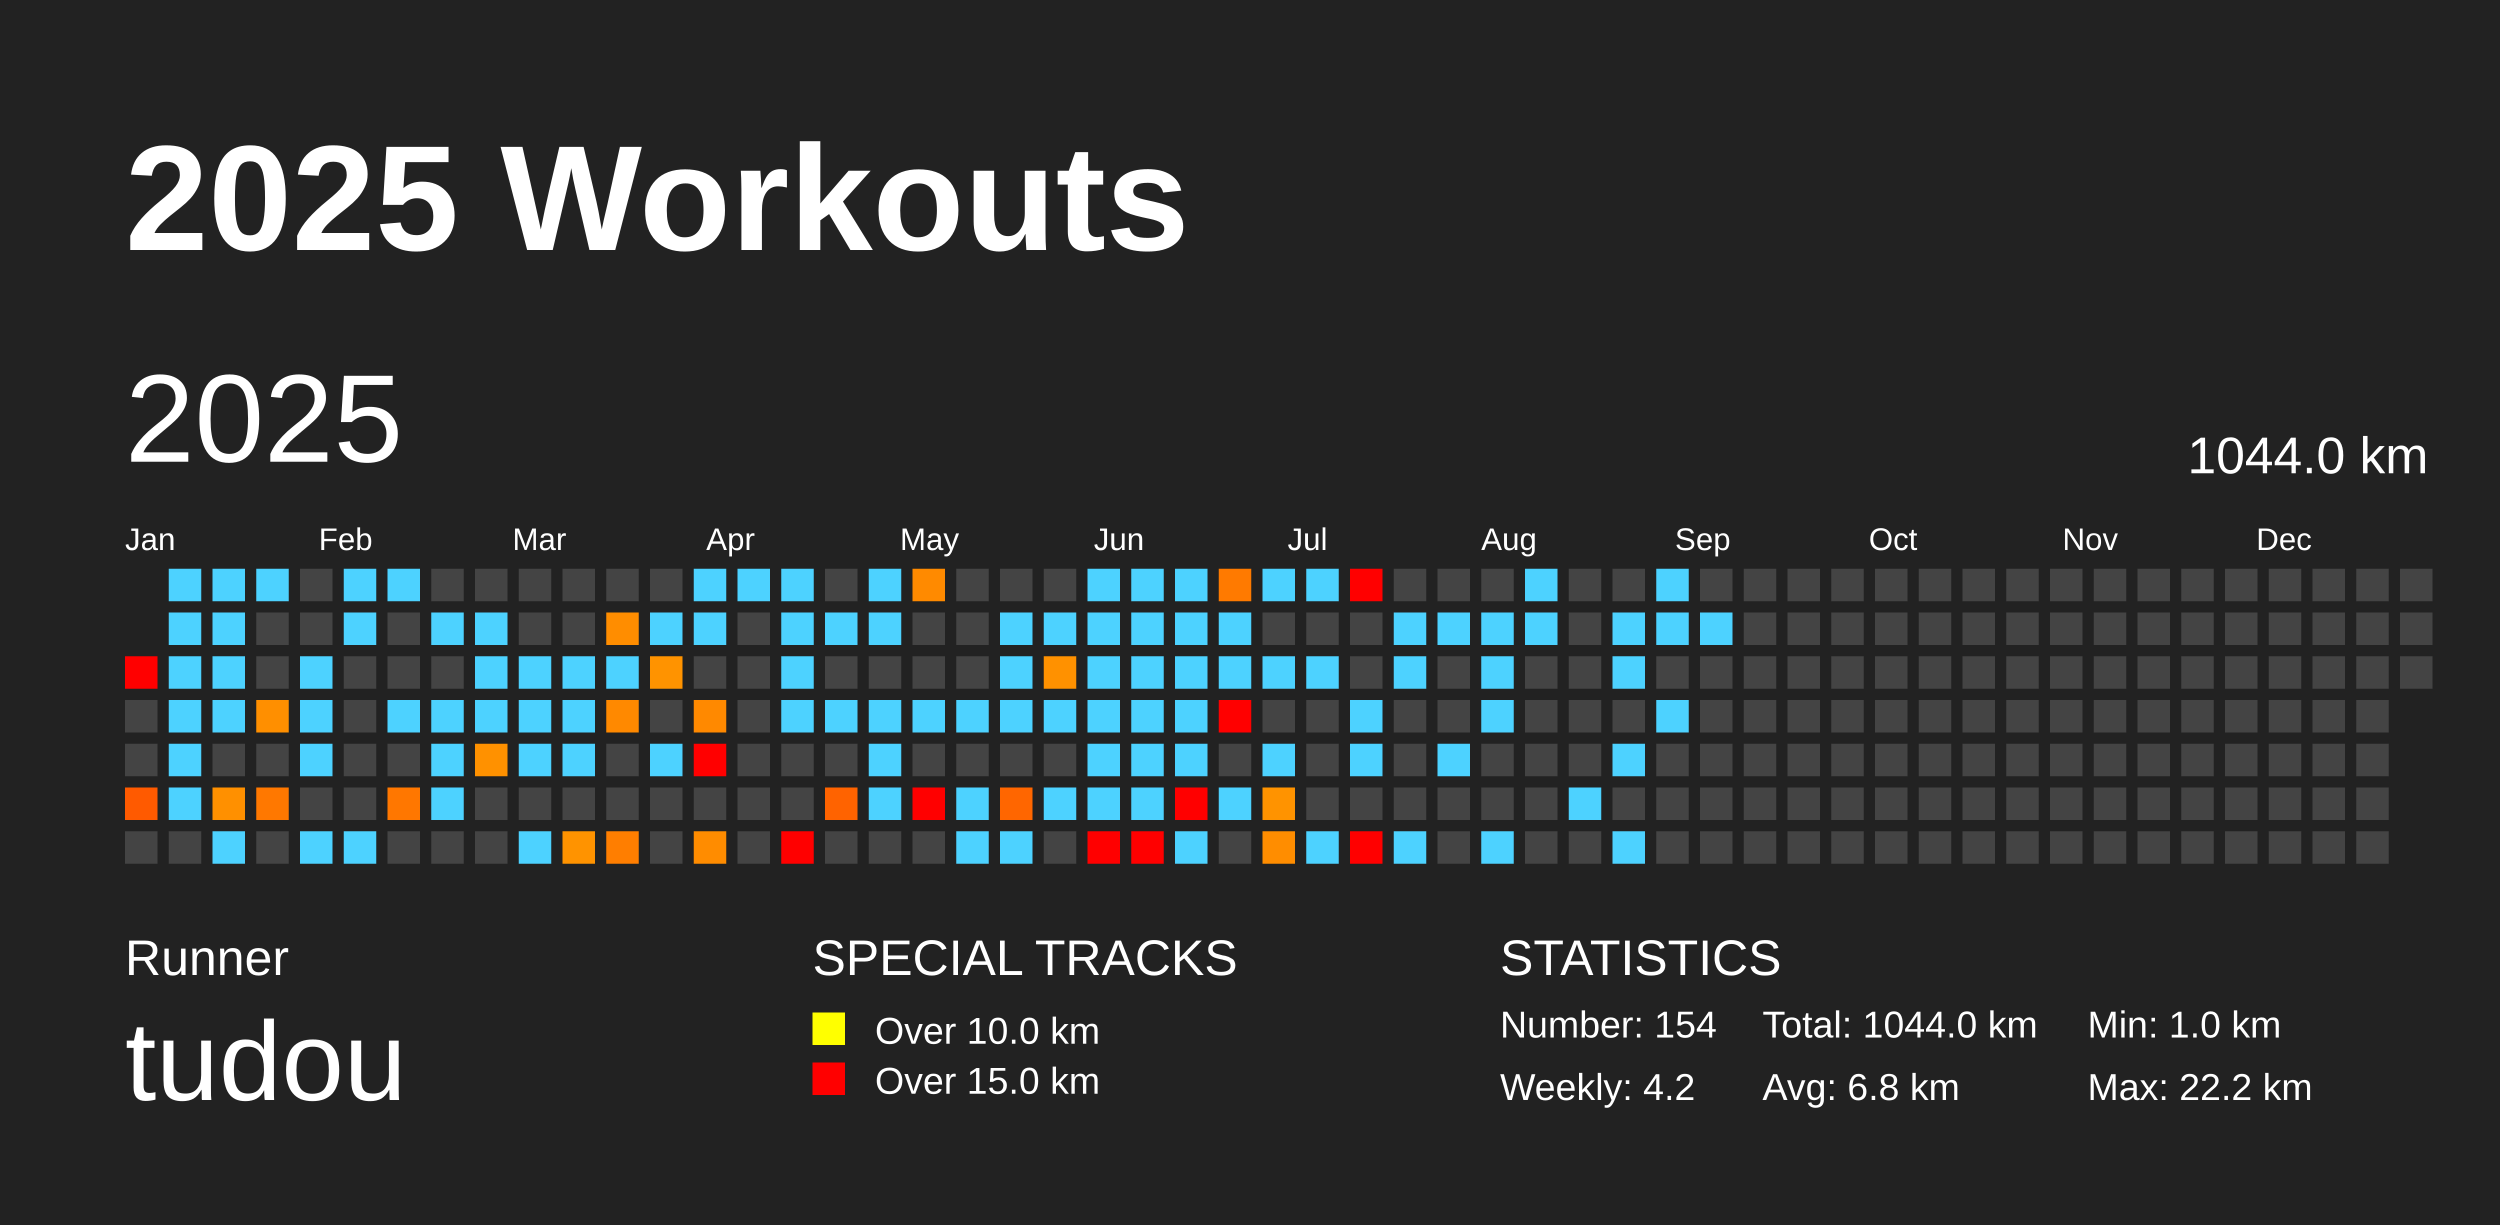
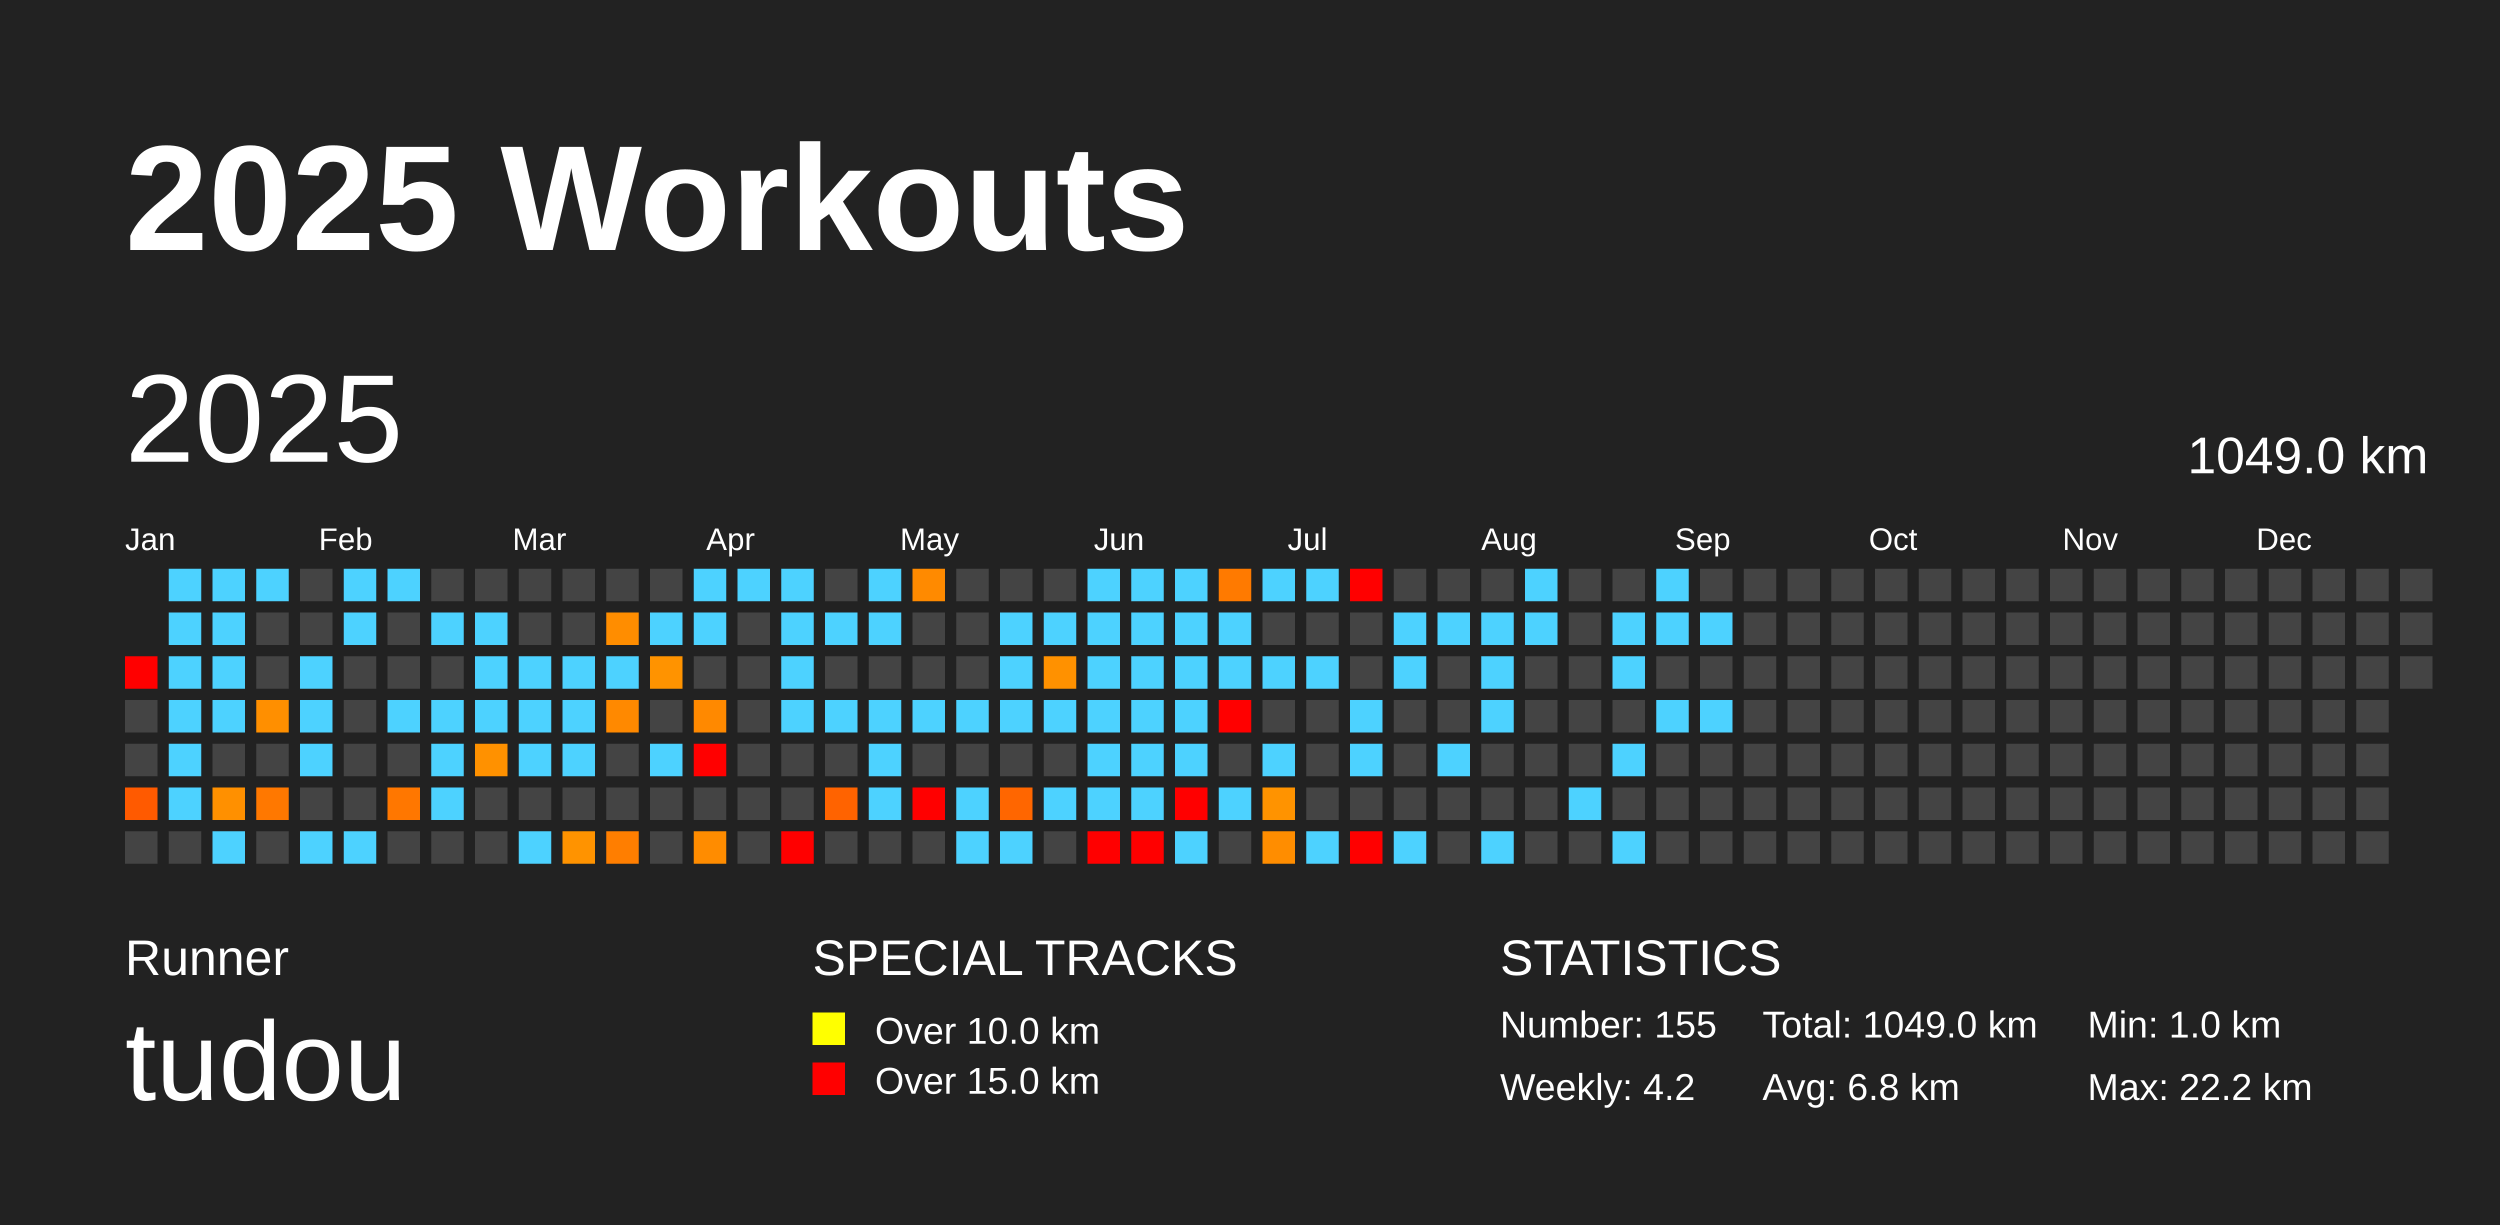
<svg xmlns="http://www.w3.org/2000/svg" baseProfile="full" height="98mm" version="1.1" viewBox="0,0,200,98" width="200mm">
  <defs />
  <rect fill="#222222" height="98" width="200" x="0" y="0" />
  <text fill="#FFFFFF" style="font-size:12px; font-family:Arial; font-weight:bold;" x="10" y="20">2025 Workouts</text>
  <text fill="#FFFFFF" style="font-size:4px; font-family:Arial" x="10" y="78">Runner</text>
  <text fill="#FFFFFF" style="font-size:9px; font-family:Arial" x="10" y="88">tudou</text>
  <text fill="#FFFFFF" style="font-size:4px; font-family:Arial" x="65" y="78">SPECIAL TRACKS</text>
  <rect fill="yellow" height="2.6" width="2.6" x="65" y="81" />
  <text fill="#FFFFFF" style="font-size:3px; font-family:Arial" x="70" y="83.5">Over 10.0 km</text>
  <rect fill="red" height="2.6" width="2.6" x="65" y="85" />
  <text fill="#FFFFFF" style="font-size:3px; font-family:Arial" x="70" y="87.5">Over 15.0 km</text>
  <text fill="#FFFFFF" style="font-size:4px; font-family:Arial" x="120" y="78">STATISTICS</text>
-   <text fill="#FFFFFF" style="font-size:3px; font-family:Arial" x="120" y="83">Number: 154</text>
+   <text fill="#FFFFFF" style="font-size:3px; font-family:Arial" x="120" y="83">Number: 155</text>
  <text fill="#FFFFFF" style="font-size:3px; font-family:Arial" x="120" y="88">Weekly: 4.2</text>
-   <text fill="#FFFFFF" style="font-size:3px; font-family:Arial" x="141" y="83">Total: 1044.0 km</text>
+   <text fill="#FFFFFF" style="font-size:3px; font-family:Arial" x="141" y="83">Total: 1049.0 km</text>
  <text fill="#FFFFFF" style="font-size:3px; font-family:Arial" x="141" y="88">Avg: 6.8 km</text>
  <text fill="#FFFFFF" style="font-size:3px; font-family:Arial" x="167" y="83">Min: 1.0 km</text>
  <text fill="#FFFFFF" style="font-size:3px; font-family:Arial" x="167" y="88">Max: 22.2 km</text>
  <text dominant-baseline="hanging" fill="#FFFFFF" style="font-size:10.0px; font-family:Arial;" x="10" y="30">2025</text>
-   <text dominant-baseline="hanging" fill="#FFFFFF" style="font-size:4.125px; font-family:Arial;" x="175" y="35">1044.0 km</text>
+   <text dominant-baseline="hanging" fill="#FFFFFF" style="font-size:4.125px; font-family:Arial;" x="175" y="35">1049.0 km</text>
  <text fill="#FFFFFF" style="font-size:2.5px; font-family:Arial" x="10.0" y="44">Jan</text>
  <text fill="#FFFFFF" style="font-size:2.5px; font-family:Arial" x="25.5" y="44">Feb</text>
  <text fill="#FFFFFF" style="font-size:2.5px; font-family:Arial" x="41.0" y="44">Mar</text>
  <text fill="#FFFFFF" style="font-size:2.5px; font-family:Arial" x="56.5" y="44">Apr</text>
  <text fill="#FFFFFF" style="font-size:2.5px; font-family:Arial" x="72.0" y="44">May</text>
  <text fill="#FFFFFF" style="font-size:2.5px; font-family:Arial" x="87.5" y="44">Jun</text>
  <text fill="#FFFFFF" style="font-size:2.5px; font-family:Arial" x="103.0" y="44">Jul</text>
  <text fill="#FFFFFF" style="font-size:2.5px; font-family:Arial" x="118.5" y="44">Aug</text>
  <text fill="#FFFFFF" style="font-size:2.5px; font-family:Arial" x="134.0" y="44">Sep</text>
  <text fill="#FFFFFF" style="font-size:2.5px; font-family:Arial" x="149.5" y="44">Oct</text>
  <text fill="#FFFFFF" style="font-size:2.5px; font-family:Arial" x="165.0" y="44">Nov</text>
  <text fill="#FFFFFF" style="font-size:2.5px; font-family:Arial" x="180.5" y="44">Dec</text>
  <rect fill="red" height="2.6" width="2.6" x="10.0" y="52.5" />
  <rect fill="#444444" height="2.6" width="2.6" x="10.0" y="56.0" />
  <rect fill="#444444" height="2.6" width="2.6" x="10.0" y="59.5" />
  <rect fill="#ff5a00" height="2.6" width="2.6" x="10.0" y="63.0" />
  <rect fill="#444444" height="2.6" width="2.6" x="10.0" y="66.5" />
  <rect fill="#4dd2ff" height="2.6" width="2.6" x="13.5" y="45.5" />
  <rect fill="#4dd2ff" height="2.6" width="2.6" x="13.5" y="49.0" />
  <rect fill="#4dd2ff" height="2.6" width="2.6" x="13.5" y="52.5" />
  <rect fill="#4dd2ff" height="2.6" width="2.6" x="13.5" y="56.0" />
  <rect fill="#4dd2ff" height="2.6" width="2.6" x="13.5" y="59.5" />
  <rect fill="#4dd2ff" height="2.6" width="2.6" x="13.5" y="63.0" />
  <rect fill="#444444" height="2.6" width="2.6" x="13.5" y="66.5" />
  <rect fill="#4dd2ff" height="2.6" width="2.6" x="17.0" y="45.5" />
  <rect fill="#4dd2ff" height="2.6" width="2.6" x="17.0" y="49.0" />
  <rect fill="#4dd2ff" height="2.6" width="2.6" x="17.0" y="52.5" />
  <rect fill="#4dd2ff" height="2.6" width="2.6" x="17.0" y="56.0" />
  <rect fill="#444444" height="2.6" width="2.6" x="17.0" y="59.5" />
  <rect fill="#ff9000" height="2.6" width="2.6" x="17.0" y="63.0" />
  <rect fill="#4dd2ff" height="2.6" width="2.6" x="17.0" y="66.5" />
  <rect fill="#4dd2ff" height="2.6" width="2.6" x="20.5" y="45.5" />
  <rect fill="#444444" height="2.6" width="2.6" x="20.5" y="49.0" />
  <rect fill="#444444" height="2.6" width="2.6" x="20.5" y="52.5" />
  <rect fill="#ff8f00" height="2.6" width="2.6" x="20.5" y="56.0" />
  <rect fill="#444444" height="2.6" width="2.6" x="20.5" y="59.5" />
  <rect fill="#ff7800" height="2.6" width="2.6" x="20.5" y="63.0" />
  <rect fill="#444444" height="2.6" width="2.6" x="20.5" y="66.5" />
  <rect fill="#444444" height="2.6" width="2.6" x="24.0" y="45.5" />
  <rect fill="#444444" height="2.6" width="2.6" x="24.0" y="49.0" />
  <rect fill="#4dd2ff" height="2.6" width="2.6" x="24.0" y="52.5" />
  <rect fill="#4dd2ff" height="2.6" width="2.6" x="24.0" y="56.0" />
  <rect fill="#4dd2ff" height="2.6" width="2.6" x="24.0" y="59.5" />
  <rect fill="#444444" height="2.6" width="2.6" x="24.0" y="63.0" />
  <rect fill="#4dd2ff" height="2.6" width="2.6" x="24.0" y="66.5" />
  <rect fill="#4dd2ff" height="2.6" width="2.6" x="27.5" y="45.5" />
  <rect fill="#4dd2ff" height="2.6" width="2.6" x="27.5" y="49.0" />
  <rect fill="#444444" height="2.6" width="2.6" x="27.5" y="52.5" />
  <rect fill="#444444" height="2.6" width="2.6" x="27.5" y="56.0" />
  <rect fill="#444444" height="2.6" width="2.6" x="27.5" y="59.5" />
  <rect fill="#444444" height="2.6" width="2.6" x="27.5" y="63.0" />
  <rect fill="#4dd2ff" height="2.6" width="2.6" x="27.5" y="66.5" />
  <rect fill="#4dd2ff" height="2.6" width="2.6" x="31.0" y="45.5" />
  <rect fill="#444444" height="2.6" width="2.6" x="31.0" y="49.0" />
  <rect fill="#444444" height="2.6" width="2.6" x="31.0" y="52.5" />
  <rect fill="#4dd2ff" height="2.6" width="2.6" x="31.0" y="56.0" />
  <rect fill="#444444" height="2.6" width="2.6" x="31.0" y="59.5" />
  <rect fill="#ff7700" height="2.6" width="2.6" x="31.0" y="63.0" />
  <rect fill="#444444" height="2.6" width="2.6" x="31.0" y="66.5" />
  <rect fill="#444444" height="2.6" width="2.6" x="34.5" y="45.5" />
  <rect fill="#4dd2ff" height="2.6" width="2.6" x="34.5" y="49.0" />
  <rect fill="#444444" height="2.6" width="2.6" x="34.5" y="52.5" />
  <rect fill="#4dd2ff" height="2.6" width="2.6" x="34.5" y="56.0" />
  <rect fill="#4dd2ff" height="2.6" width="2.6" x="34.5" y="59.5" />
  <rect fill="#4dd2ff" height="2.6" width="2.6" x="34.5" y="63.0" />
  <rect fill="#444444" height="2.6" width="2.6" x="34.5" y="66.5" />
  <rect fill="#444444" height="2.6" width="2.6" x="38.0" y="45.5" />
  <rect fill="#4dd2ff" height="2.6" width="2.6" x="38.0" y="49.0" />
  <rect fill="#4dd2ff" height="2.6" width="2.6" x="38.0" y="52.5" />
  <rect fill="#4dd2ff" height="2.6" width="2.6" x="38.0" y="56.0" />
  <rect fill="#ff9100" height="2.6" width="2.6" x="38.0" y="59.5" />
  <rect fill="#444444" height="2.6" width="2.6" x="38.0" y="63.0" />
  <rect fill="#444444" height="2.6" width="2.6" x="38.0" y="66.5" />
  <rect fill="#444444" height="2.6" width="2.6" x="41.5" y="45.5" />
  <rect fill="#444444" height="2.6" width="2.6" x="41.5" y="49.0" />
  <rect fill="#4dd2ff" height="2.6" width="2.6" x="41.5" y="52.5" />
  <rect fill="#4dd2ff" height="2.6" width="2.6" x="41.5" y="56.0" />
  <rect fill="#4dd2ff" height="2.6" width="2.6" x="41.5" y="59.5" />
  <rect fill="#444444" height="2.6" width="2.6" x="41.5" y="63.0" />
  <rect fill="#4dd2ff" height="2.6" width="2.6" x="41.5" y="66.5" />
  <rect fill="#444444" height="2.6" width="2.6" x="45.0" y="45.5" />
  <rect fill="#444444" height="2.6" width="2.6" x="45.0" y="49.0" />
  <rect fill="#4dd2ff" height="2.6" width="2.6" x="45.0" y="52.5" />
  <rect fill="#4dd2ff" height="2.6" width="2.6" x="45.0" y="56.0" />
  <rect fill="#4dd2ff" height="2.6" width="2.6" x="45.0" y="59.5" />
  <rect fill="#444444" height="2.6" width="2.6" x="45.0" y="63.0" />
  <rect fill="#ff9300" height="2.6" width="2.6" x="45.0" y="66.5" />
  <rect fill="#444444" height="2.6" width="2.6" x="48.5" y="45.5" />
  <rect fill="#ff8d00" height="2.6" width="2.6" x="48.5" y="49.0" />
  <rect fill="#4dd2ff" height="2.6" width="2.6" x="48.5" y="52.5" />
  <rect fill="#ff8900" height="2.6" width="2.6" x="48.5" y="56.0" />
  <rect fill="#444444" height="2.6" width="2.6" x="48.5" y="59.5" />
  <rect fill="#444444" height="2.6" width="2.6" x="48.5" y="63.0" />
  <rect fill="#ff7e00" height="2.6" width="2.6" x="48.5" y="66.5" />
  <rect fill="#444444" height="2.6" width="2.6" x="52.0" y="45.5" />
  <rect fill="#4dd2ff" height="2.6" width="2.6" x="52.0" y="49.0" />
  <rect fill="#ff9300" height="2.6" width="2.6" x="52.0" y="52.5" />
  <rect fill="#444444" height="2.6" width="2.6" x="52.0" y="56.0" />
  <rect fill="#4dd2ff" height="2.6" width="2.6" x="52.0" y="59.5" />
  <rect fill="#444444" height="2.6" width="2.6" x="52.0" y="63.0" />
  <rect fill="#444444" height="2.6" width="2.6" x="52.0" y="66.5" />
  <rect fill="#4dd2ff" height="2.6" width="2.6" x="55.5" y="45.5" />
  <rect fill="#4dd2ff" height="2.6" width="2.6" x="55.5" y="49.0" />
  <rect fill="#444444" height="2.6" width="2.6" x="55.5" y="52.5" />
  <rect fill="#ff8900" height="2.6" width="2.6" x="55.5" y="56.0" />
  <rect fill="red" height="2.6" width="2.6" x="55.5" y="59.5" />
  <rect fill="#444444" height="2.6" width="2.6" x="55.5" y="63.0" />
  <rect fill="#ff8c00" height="2.6" width="2.6" x="55.5" y="66.5" />
  <rect fill="#4dd2ff" height="2.6" width="2.6" x="59.0" y="45.5" />
  <rect fill="#444444" height="2.6" width="2.6" x="59.0" y="49.0" />
  <rect fill="#444444" height="2.6" width="2.6" x="59.0" y="52.5" />
  <rect fill="#444444" height="2.6" width="2.6" x="59.0" y="56.0" />
  <rect fill="#444444" height="2.6" width="2.6" x="59.0" y="59.5" />
  <rect fill="#444444" height="2.6" width="2.6" x="59.0" y="63.0" />
  <rect fill="#444444" height="2.6" width="2.6" x="59.0" y="66.5" />
  <rect fill="#4dd2ff" height="2.6" width="2.6" x="62.5" y="45.5" />
  <rect fill="#4dd2ff" height="2.6" width="2.6" x="62.5" y="49.0" />
  <rect fill="#4dd2ff" height="2.6" width="2.6" x="62.5" y="52.5" />
  <rect fill="#4dd2ff" height="2.6" width="2.6" x="62.5" y="56.0" />
  <rect fill="#444444" height="2.6" width="2.6" x="62.5" y="59.5" />
  <rect fill="#444444" height="2.6" width="2.6" x="62.5" y="63.0" />
  <rect fill="red" height="2.6" width="2.6" x="62.5" y="66.5" />
  <rect fill="#444444" height="2.6" width="2.6" x="66.0" y="45.5" />
  <rect fill="#4dd2ff" height="2.6" width="2.6" x="66.0" y="49.0" />
  <rect fill="#444444" height="2.6" width="2.6" x="66.0" y="52.5" />
  <rect fill="#4dd2ff" height="2.6" width="2.6" x="66.0" y="56.0" />
  <rect fill="#444444" height="2.6" width="2.6" x="66.0" y="59.5" />
  <rect fill="#ff6300" height="2.6" width="2.6" x="66.0" y="63.0" />
  <rect fill="#444444" height="2.6" width="2.6" x="66.0" y="66.5" />
  <rect fill="#4dd2ff" height="2.6" width="2.6" x="69.5" y="45.5" />
  <rect fill="#4dd2ff" height="2.6" width="2.6" x="69.5" y="49.0" />
  <rect fill="#444444" height="2.6" width="2.6" x="69.5" y="52.5" />
  <rect fill="#4dd2ff" height="2.6" width="2.6" x="69.5" y="56.0" />
  <rect fill="#4dd2ff" height="2.6" width="2.6" x="69.5" y="59.5" />
  <rect fill="#4dd2ff" height="2.6" width="2.6" x="69.5" y="63.0" />
  <rect fill="#444444" height="2.6" width="2.6" x="69.5" y="66.5" />
  <rect fill="#ff8a00" height="2.6" width="2.6" x="73.0" y="45.5" />
  <rect fill="#444444" height="2.6" width="2.6" x="73.0" y="49.0" />
  <rect fill="#444444" height="2.6" width="2.6" x="73.0" y="52.5" />
  <rect fill="#4dd2ff" height="2.6" width="2.6" x="73.0" y="56.0" />
  <rect fill="#444444" height="2.6" width="2.6" x="73.0" y="59.5" />
  <rect fill="red" height="2.6" width="2.6" x="73.0" y="63.0" />
  <rect fill="#444444" height="2.6" width="2.6" x="73.0" y="66.5" />
  <rect fill="#444444" height="2.6" width="2.6" x="76.5" y="45.5" />
  <rect fill="#444444" height="2.6" width="2.6" x="76.5" y="49.0" />
  <rect fill="#444444" height="2.6" width="2.6" x="76.5" y="52.5" />
  <rect fill="#4dd2ff" height="2.6" width="2.6" x="76.5" y="56.0" />
  <rect fill="#444444" height="2.6" width="2.6" x="76.5" y="59.5" />
  <rect fill="#4dd2ff" height="2.6" width="2.6" x="76.5" y="63.0" />
  <rect fill="#4dd2ff" height="2.6" width="2.6" x="76.5" y="66.5" />
  <rect fill="#444444" height="2.6" width="2.6" x="80.0" y="45.5" />
  <rect fill="#4dd2ff" height="2.6" width="2.6" x="80.0" y="49.0" />
  <rect fill="#4dd2ff" height="2.6" width="2.6" x="80.0" y="52.5" />
  <rect fill="#4dd2ff" height="2.6" width="2.6" x="80.0" y="56.0" />
  <rect fill="#444444" height="2.6" width="2.6" x="80.0" y="59.5" />
  <rect fill="#ff6600" height="2.6" width="2.6" x="80.0" y="63.0" />
  <rect fill="#4dd2ff" height="2.6" width="2.6" x="80.0" y="66.5" />
  <rect fill="#444444" height="2.6" width="2.6" x="83.5" y="45.5" />
  <rect fill="#4dd2ff" height="2.6" width="2.6" x="83.5" y="49.0" />
  <rect fill="#ff9100" height="2.6" width="2.6" x="83.5" y="52.5" />
  <rect fill="#4dd2ff" height="2.6" width="2.6" x="83.5" y="56.0" />
  <rect fill="#444444" height="2.6" width="2.6" x="83.5" y="59.5" />
  <rect fill="#4dd2ff" height="2.6" width="2.6" x="83.5" y="63.0" />
  <rect fill="#444444" height="2.6" width="2.6" x="83.5" y="66.5" />
  <rect fill="#4dd2ff" height="2.6" width="2.6" x="87.0" y="45.5" />
  <rect fill="#4dd2ff" height="2.6" width="2.6" x="87.0" y="49.0" />
  <rect fill="#4dd2ff" height="2.6" width="2.6" x="87.0" y="52.5" />
  <rect fill="#4dd2ff" height="2.6" width="2.6" x="87.0" y="56.0" />
  <rect fill="#4dd2ff" height="2.6" width="2.6" x="87.0" y="59.5" />
  <rect fill="#4dd2ff" height="2.6" width="2.6" x="87.0" y="63.0" />
  <rect fill="red" height="2.6" width="2.6" x="87.0" y="66.5" />
  <rect fill="#4dd2ff" height="2.6" width="2.6" x="90.5" y="45.5" />
  <rect fill="#4dd2ff" height="2.6" width="2.6" x="90.5" y="49.0" />
  <rect fill="#4dd2ff" height="2.6" width="2.6" x="90.5" y="52.5" />
  <rect fill="#4dd2ff" height="2.6" width="2.6" x="90.5" y="56.0" />
  <rect fill="#4dd2ff" height="2.6" width="2.6" x="90.5" y="59.5" />
  <rect fill="#4dd2ff" height="2.6" width="2.6" x="90.5" y="63.0" />
  <rect fill="red" height="2.6" width="2.6" x="90.5" y="66.5" />
  <rect fill="#4dd2ff" height="2.6" width="2.6" x="94.0" y="45.5" />
  <rect fill="#4dd2ff" height="2.6" width="2.6" x="94.0" y="49.0" />
  <rect fill="#4dd2ff" height="2.6" width="2.6" x="94.0" y="52.5" />
  <rect fill="#4dd2ff" height="2.6" width="2.6" x="94.0" y="56.0" />
  <rect fill="#4dd2ff" height="2.6" width="2.6" x="94.0" y="59.5" />
  <rect fill="red" height="2.6" width="2.6" x="94.0" y="63.0" />
  <rect fill="#4dd2ff" height="2.6" width="2.6" x="94.0" y="66.5" />
  <rect fill="#ff7a00" height="2.6" width="2.6" x="97.5" y="45.5" />
  <rect fill="#4dd2ff" height="2.6" width="2.6" x="97.5" y="49.0" />
  <rect fill="#4dd2ff" height="2.6" width="2.6" x="97.5" y="52.5" />
  <rect fill="red" height="2.6" width="2.6" x="97.5" y="56.0" />
  <rect fill="#444444" height="2.6" width="2.6" x="97.5" y="59.5" />
  <rect fill="#4dd2ff" height="2.6" width="2.6" x="97.5" y="63.0" />
  <rect fill="#444444" height="2.6" width="2.6" x="97.5" y="66.5" />
  <rect fill="#4dd2ff" height="2.6" width="2.6" x="101.0" y="45.5" />
  <rect fill="#444444" height="2.6" width="2.6" x="101.0" y="49.0" />
  <rect fill="#4dd2ff" height="2.6" width="2.6" x="101.0" y="52.5" />
  <rect fill="#444444" height="2.6" width="2.6" x="101.0" y="56.0" />
  <rect fill="#4dd2ff" height="2.6" width="2.6" x="101.0" y="59.5" />
  <rect fill="#ff9300" height="2.6" width="2.6" x="101.0" y="63.0" />
  <rect fill="#ff8d00" height="2.6" width="2.6" x="101.0" y="66.5" />
  <rect fill="#4dd2ff" height="2.6" width="2.6" x="104.5" y="45.5" />
  <rect fill="#444444" height="2.6" width="2.6" x="104.5" y="49.0" />
  <rect fill="#4dd2ff" height="2.6" width="2.6" x="104.5" y="52.5" />
  <rect fill="#444444" height="2.6" width="2.6" x="104.5" y="56.0" />
  <rect fill="#444444" height="2.6" width="2.6" x="104.5" y="59.5" />
  <rect fill="#444444" height="2.6" width="2.6" x="104.5" y="63.0" />
  <rect fill="#4dd2ff" height="2.6" width="2.6" x="104.5" y="66.5" />
  <rect fill="red" height="2.6" width="2.6" x="108.0" y="45.5" />
  <rect fill="#444444" height="2.6" width="2.6" x="108.0" y="49.0" />
  <rect fill="#444444" height="2.6" width="2.6" x="108.0" y="52.5" />
  <rect fill="#4dd2ff" height="2.6" width="2.6" x="108.0" y="56.0" />
  <rect fill="#4dd2ff" height="2.6" width="2.6" x="108.0" y="59.5" />
  <rect fill="#444444" height="2.6" width="2.6" x="108.0" y="63.0" />
  <rect fill="red" height="2.6" width="2.6" x="108.0" y="66.5" />
  <rect fill="#444444" height="2.6" width="2.6" x="111.5" y="45.5" />
  <rect fill="#4dd2ff" height="2.6" width="2.6" x="111.5" y="49.0" />
  <rect fill="#4dd2ff" height="2.6" width="2.6" x="111.5" y="52.5" />
  <rect fill="#444444" height="2.6" width="2.6" x="111.5" y="56.0" />
  <rect fill="#444444" height="2.6" width="2.6" x="111.5" y="59.5" />
  <rect fill="#444444" height="2.6" width="2.6" x="111.5" y="63.0" />
  <rect fill="#4dd2ff" height="2.6" width="2.6" x="111.5" y="66.5" />
  <rect fill="#444444" height="2.6" width="2.6" x="115.0" y="45.5" />
  <rect fill="#4dd2ff" height="2.6" width="2.6" x="115.0" y="49.0" />
  <rect fill="#444444" height="2.6" width="2.6" x="115.0" y="52.5" />
  <rect fill="#444444" height="2.6" width="2.6" x="115.0" y="56.0" />
  <rect fill="#4dd2ff" height="2.6" width="2.6" x="115.0" y="59.5" />
  <rect fill="#444444" height="2.6" width="2.6" x="115.0" y="63.0" />
  <rect fill="#444444" height="2.6" width="2.6" x="115.0" y="66.5" />
  <rect fill="#444444" height="2.6" width="2.6" x="118.5" y="45.5" />
  <rect fill="#4dd2ff" height="2.6" width="2.6" x="118.5" y="49.0" />
  <rect fill="#4dd2ff" height="2.6" width="2.6" x="118.5" y="52.5" />
  <rect fill="#4dd2ff" height="2.6" width="2.6" x="118.5" y="56.0" />
  <rect fill="#444444" height="2.6" width="2.6" x="118.5" y="59.5" />
  <rect fill="#444444" height="2.6" width="2.6" x="118.5" y="63.0" />
  <rect fill="#4dd2ff" height="2.6" width="2.6" x="118.5" y="66.5" />
  <rect fill="#4dd2ff" height="2.6" width="2.6" x="122.0" y="45.5" />
  <rect fill="#4dd2ff" height="2.6" width="2.6" x="122.0" y="49.0" />
  <rect fill="#444444" height="2.6" width="2.6" x="122.0" y="52.5" />
  <rect fill="#444444" height="2.6" width="2.6" x="122.0" y="56.0" />
  <rect fill="#444444" height="2.6" width="2.6" x="122.0" y="59.5" />
  <rect fill="#444444" height="2.6" width="2.6" x="122.0" y="63.0" />
  <rect fill="#444444" height="2.6" width="2.6" x="122.0" y="66.5" />
  <rect fill="#444444" height="2.6" width="2.6" x="125.5" y="45.5" />
  <rect fill="#444444" height="2.6" width="2.6" x="125.5" y="49.0" />
  <rect fill="#444444" height="2.6" width="2.6" x="125.5" y="52.5" />
  <rect fill="#444444" height="2.6" width="2.6" x="125.5" y="56.0" />
  <rect fill="#444444" height="2.6" width="2.6" x="125.5" y="59.5" />
  <rect fill="#4dd2ff" height="2.6" width="2.6" x="125.5" y="63.0" />
  <rect fill="#444444" height="2.6" width="2.6" x="125.5" y="66.5" />
  <rect fill="#444444" height="2.6" width="2.6" x="129.0" y="45.5" />
  <rect fill="#4dd2ff" height="2.6" width="2.6" x="129.0" y="49.0" />
  <rect fill="#4dd2ff" height="2.6" width="2.6" x="129.0" y="52.5" />
  <rect fill="#444444" height="2.6" width="2.6" x="129.0" y="56.0" />
  <rect fill="#4dd2ff" height="2.6" width="2.6" x="129.0" y="59.5" />
  <rect fill="#444444" height="2.6" width="2.6" x="129.0" y="63.0" />
  <rect fill="#4dd2ff" height="2.6" width="2.6" x="129.0" y="66.5" />
  <rect fill="#4dd2ff" height="2.6" width="2.6" x="132.5" y="45.5" />
  <rect fill="#4dd2ff" height="2.6" width="2.6" x="132.5" y="49.0" />
  <rect fill="#444444" height="2.6" width="2.6" x="132.5" y="52.5" />
  <rect fill="#4dd2ff" height="2.6" width="2.6" x="132.5" y="56.0" />
  <rect fill="#444444" height="2.6" width="2.6" x="132.5" y="59.5" />
  <rect fill="#444444" height="2.6" width="2.6" x="132.5" y="63.0" />
  <rect fill="#444444" height="2.6" width="2.6" x="132.5" y="66.5" />
  <rect fill="#444444" height="2.6" width="2.6" x="136.0" y="45.5" />
  <rect fill="#4dd2ff" height="2.6" width="2.6" x="136.0" y="49.0" />
  <rect fill="#444444" height="2.6" width="2.6" x="136.0" y="52.5" />
-   <rect fill="#444444" height="2.6" width="2.6" x="136.0" y="56.0" />
+   <rect fill="#4dd2ff" height="2.6" width="2.6" x="136.0" y="56.0" />
  <rect fill="#444444" height="2.6" width="2.6" x="136.0" y="59.5" />
  <rect fill="#444444" height="2.6" width="2.6" x="136.0" y="63.0" />
  <rect fill="#444444" height="2.6" width="2.6" x="136.0" y="66.5" />
  <rect fill="#444444" height="2.6" width="2.6" x="139.5" y="45.5" />
  <rect fill="#444444" height="2.6" width="2.6" x="139.5" y="49.0" />
  <rect fill="#444444" height="2.6" width="2.6" x="139.5" y="52.5" />
  <rect fill="#444444" height="2.6" width="2.6" x="139.5" y="56.0" />
  <rect fill="#444444" height="2.6" width="2.6" x="139.5" y="59.5" />
  <rect fill="#444444" height="2.6" width="2.6" x="139.5" y="63.0" />
  <rect fill="#444444" height="2.6" width="2.6" x="139.5" y="66.5" />
  <rect fill="#444444" height="2.6" width="2.6" x="143.0" y="45.5" />
  <rect fill="#444444" height="2.6" width="2.6" x="143.0" y="49.0" />
  <rect fill="#444444" height="2.6" width="2.6" x="143.0" y="52.5" />
  <rect fill="#444444" height="2.6" width="2.6" x="143.0" y="56.0" />
  <rect fill="#444444" height="2.6" width="2.6" x="143.0" y="59.5" />
  <rect fill="#444444" height="2.6" width="2.6" x="143.0" y="63.0" />
  <rect fill="#444444" height="2.6" width="2.6" x="143.0" y="66.5" />
  <rect fill="#444444" height="2.6" width="2.6" x="146.5" y="45.5" />
  <rect fill="#444444" height="2.6" width="2.6" x="146.5" y="49.0" />
  <rect fill="#444444" height="2.6" width="2.6" x="146.5" y="52.5" />
  <rect fill="#444444" height="2.6" width="2.6" x="146.5" y="56.0" />
  <rect fill="#444444" height="2.6" width="2.6" x="146.5" y="59.5" />
  <rect fill="#444444" height="2.6" width="2.6" x="146.5" y="63.0" />
  <rect fill="#444444" height="2.6" width="2.6" x="146.5" y="66.5" />
  <rect fill="#444444" height="2.6" width="2.6" x="150.0" y="45.5" />
  <rect fill="#444444" height="2.6" width="2.6" x="150.0" y="49.0" />
  <rect fill="#444444" height="2.6" width="2.6" x="150.0" y="52.5" />
  <rect fill="#444444" height="2.6" width="2.6" x="150.0" y="56.0" />
  <rect fill="#444444" height="2.6" width="2.6" x="150.0" y="59.5" />
  <rect fill="#444444" height="2.6" width="2.6" x="150.0" y="63.0" />
  <rect fill="#444444" height="2.6" width="2.6" x="150.0" y="66.5" />
  <rect fill="#444444" height="2.6" width="2.6" x="153.5" y="45.5" />
  <rect fill="#444444" height="2.6" width="2.6" x="153.5" y="49.0" />
  <rect fill="#444444" height="2.6" width="2.6" x="153.5" y="52.5" />
  <rect fill="#444444" height="2.6" width="2.6" x="153.5" y="56.0" />
  <rect fill="#444444" height="2.6" width="2.6" x="153.5" y="59.5" />
  <rect fill="#444444" height="2.6" width="2.6" x="153.5" y="63.0" />
  <rect fill="#444444" height="2.6" width="2.6" x="153.5" y="66.5" />
  <rect fill="#444444" height="2.6" width="2.6" x="157.0" y="45.5" />
  <rect fill="#444444" height="2.6" width="2.6" x="157.0" y="49.0" />
  <rect fill="#444444" height="2.6" width="2.6" x="157.0" y="52.5" />
  <rect fill="#444444" height="2.6" width="2.6" x="157.0" y="56.0" />
  <rect fill="#444444" height="2.6" width="2.6" x="157.0" y="59.5" />
  <rect fill="#444444" height="2.6" width="2.6" x="157.0" y="63.0" />
  <rect fill="#444444" height="2.6" width="2.6" x="157.0" y="66.5" />
  <rect fill="#444444" height="2.6" width="2.6" x="160.5" y="45.5" />
  <rect fill="#444444" height="2.6" width="2.6" x="160.5" y="49.0" />
  <rect fill="#444444" height="2.6" width="2.6" x="160.5" y="52.5" />
  <rect fill="#444444" height="2.6" width="2.6" x="160.5" y="56.0" />
  <rect fill="#444444" height="2.6" width="2.6" x="160.5" y="59.5" />
  <rect fill="#444444" height="2.6" width="2.6" x="160.5" y="63.0" />
  <rect fill="#444444" height="2.6" width="2.6" x="160.5" y="66.5" />
  <rect fill="#444444" height="2.6" width="2.6" x="164.0" y="45.5" />
  <rect fill="#444444" height="2.6" width="2.6" x="164.0" y="49.0" />
  <rect fill="#444444" height="2.6" width="2.6" x="164.0" y="52.5" />
  <rect fill="#444444" height="2.6" width="2.6" x="164.0" y="56.0" />
  <rect fill="#444444" height="2.6" width="2.6" x="164.0" y="59.5" />
  <rect fill="#444444" height="2.6" width="2.6" x="164.0" y="63.0" />
  <rect fill="#444444" height="2.6" width="2.6" x="164.0" y="66.5" />
  <rect fill="#444444" height="2.6" width="2.6" x="167.5" y="45.5" />
  <rect fill="#444444" height="2.6" width="2.6" x="167.5" y="49.0" />
  <rect fill="#444444" height="2.6" width="2.6" x="167.5" y="52.5" />
  <rect fill="#444444" height="2.6" width="2.6" x="167.5" y="56.0" />
  <rect fill="#444444" height="2.6" width="2.6" x="167.5" y="59.5" />
  <rect fill="#444444" height="2.6" width="2.6" x="167.5" y="63.0" />
  <rect fill="#444444" height="2.6" width="2.6" x="167.5" y="66.5" />
  <rect fill="#444444" height="2.6" width="2.6" x="171.0" y="45.5" />
  <rect fill="#444444" height="2.6" width="2.6" x="171.0" y="49.0" />
  <rect fill="#444444" height="2.6" width="2.6" x="171.0" y="52.5" />
  <rect fill="#444444" height="2.6" width="2.6" x="171.0" y="56.0" />
  <rect fill="#444444" height="2.6" width="2.6" x="171.0" y="59.5" />
  <rect fill="#444444" height="2.6" width="2.6" x="171.0" y="63.0" />
  <rect fill="#444444" height="2.6" width="2.6" x="171.0" y="66.5" />
  <rect fill="#444444" height="2.6" width="2.6" x="174.5" y="45.5" />
  <rect fill="#444444" height="2.6" width="2.6" x="174.5" y="49.0" />
  <rect fill="#444444" height="2.6" width="2.6" x="174.5" y="52.5" />
  <rect fill="#444444" height="2.6" width="2.6" x="174.5" y="56.0" />
  <rect fill="#444444" height="2.6" width="2.6" x="174.5" y="59.5" />
  <rect fill="#444444" height="2.6" width="2.6" x="174.5" y="63.0" />
  <rect fill="#444444" height="2.6" width="2.6" x="174.5" y="66.5" />
  <rect fill="#444444" height="2.6" width="2.6" x="178.0" y="45.5" />
  <rect fill="#444444" height="2.6" width="2.6" x="178.0" y="49.0" />
  <rect fill="#444444" height="2.6" width="2.6" x="178.0" y="52.5" />
  <rect fill="#444444" height="2.6" width="2.6" x="178.0" y="56.0" />
  <rect fill="#444444" height="2.6" width="2.6" x="178.0" y="59.5" />
  <rect fill="#444444" height="2.6" width="2.6" x="178.0" y="63.0" />
  <rect fill="#444444" height="2.6" width="2.6" x="178.0" y="66.5" />
  <rect fill="#444444" height="2.6" width="2.6" x="181.5" y="45.5" />
  <rect fill="#444444" height="2.6" width="2.6" x="181.5" y="49.0" />
  <rect fill="#444444" height="2.6" width="2.6" x="181.5" y="52.5" />
  <rect fill="#444444" height="2.6" width="2.6" x="181.5" y="56.0" />
  <rect fill="#444444" height="2.6" width="2.6" x="181.5" y="59.5" />
  <rect fill="#444444" height="2.6" width="2.6" x="181.5" y="63.0" />
  <rect fill="#444444" height="2.6" width="2.6" x="181.5" y="66.5" />
  <rect fill="#444444" height="2.6" width="2.6" x="185.0" y="45.5" />
  <rect fill="#444444" height="2.6" width="2.6" x="185.0" y="49.0" />
  <rect fill="#444444" height="2.6" width="2.6" x="185.0" y="52.5" />
  <rect fill="#444444" height="2.6" width="2.6" x="185.0" y="56.0" />
  <rect fill="#444444" height="2.6" width="2.6" x="185.0" y="59.5" />
  <rect fill="#444444" height="2.6" width="2.6" x="185.0" y="63.0" />
  <rect fill="#444444" height="2.6" width="2.6" x="185.0" y="66.5" />
  <rect fill="#444444" height="2.6" width="2.6" x="188.5" y="45.5" />
  <rect fill="#444444" height="2.6" width="2.6" x="188.5" y="49.0" />
  <rect fill="#444444" height="2.6" width="2.6" x="188.5" y="52.5" />
  <rect fill="#444444" height="2.6" width="2.6" x="188.5" y="56.0" />
  <rect fill="#444444" height="2.6" width="2.6" x="188.5" y="59.5" />
  <rect fill="#444444" height="2.6" width="2.6" x="188.5" y="63.0" />
  <rect fill="#444444" height="2.6" width="2.6" x="188.5" y="66.5" />
  <rect fill="#444444" height="2.6" width="2.6" x="192.0" y="45.5" />
  <rect fill="#444444" height="2.6" width="2.6" x="192.0" y="49.0" />
  <rect fill="#444444" height="2.6" width="2.6" x="192.0" y="52.5" />
</svg>
